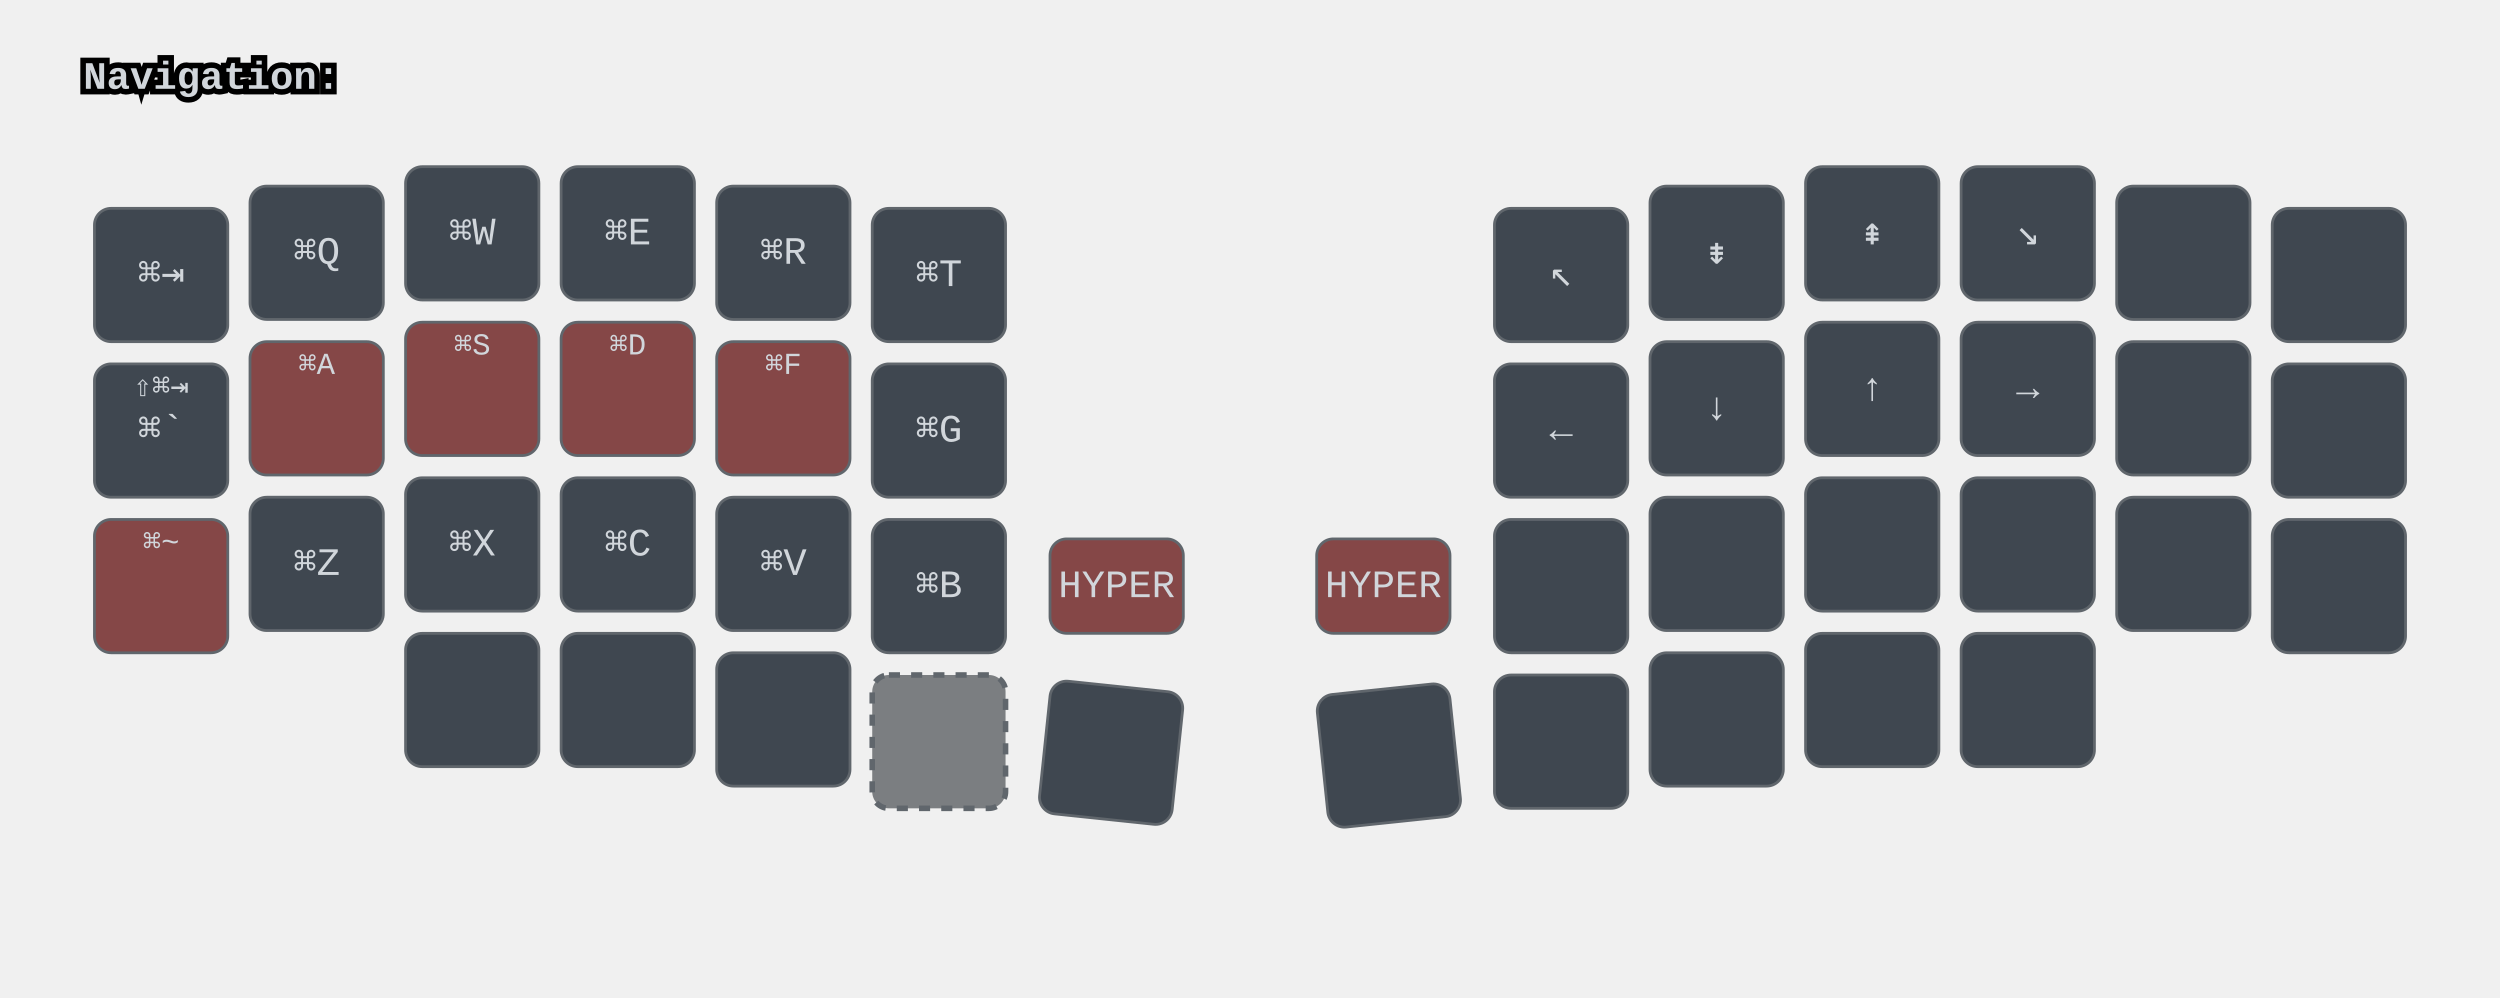
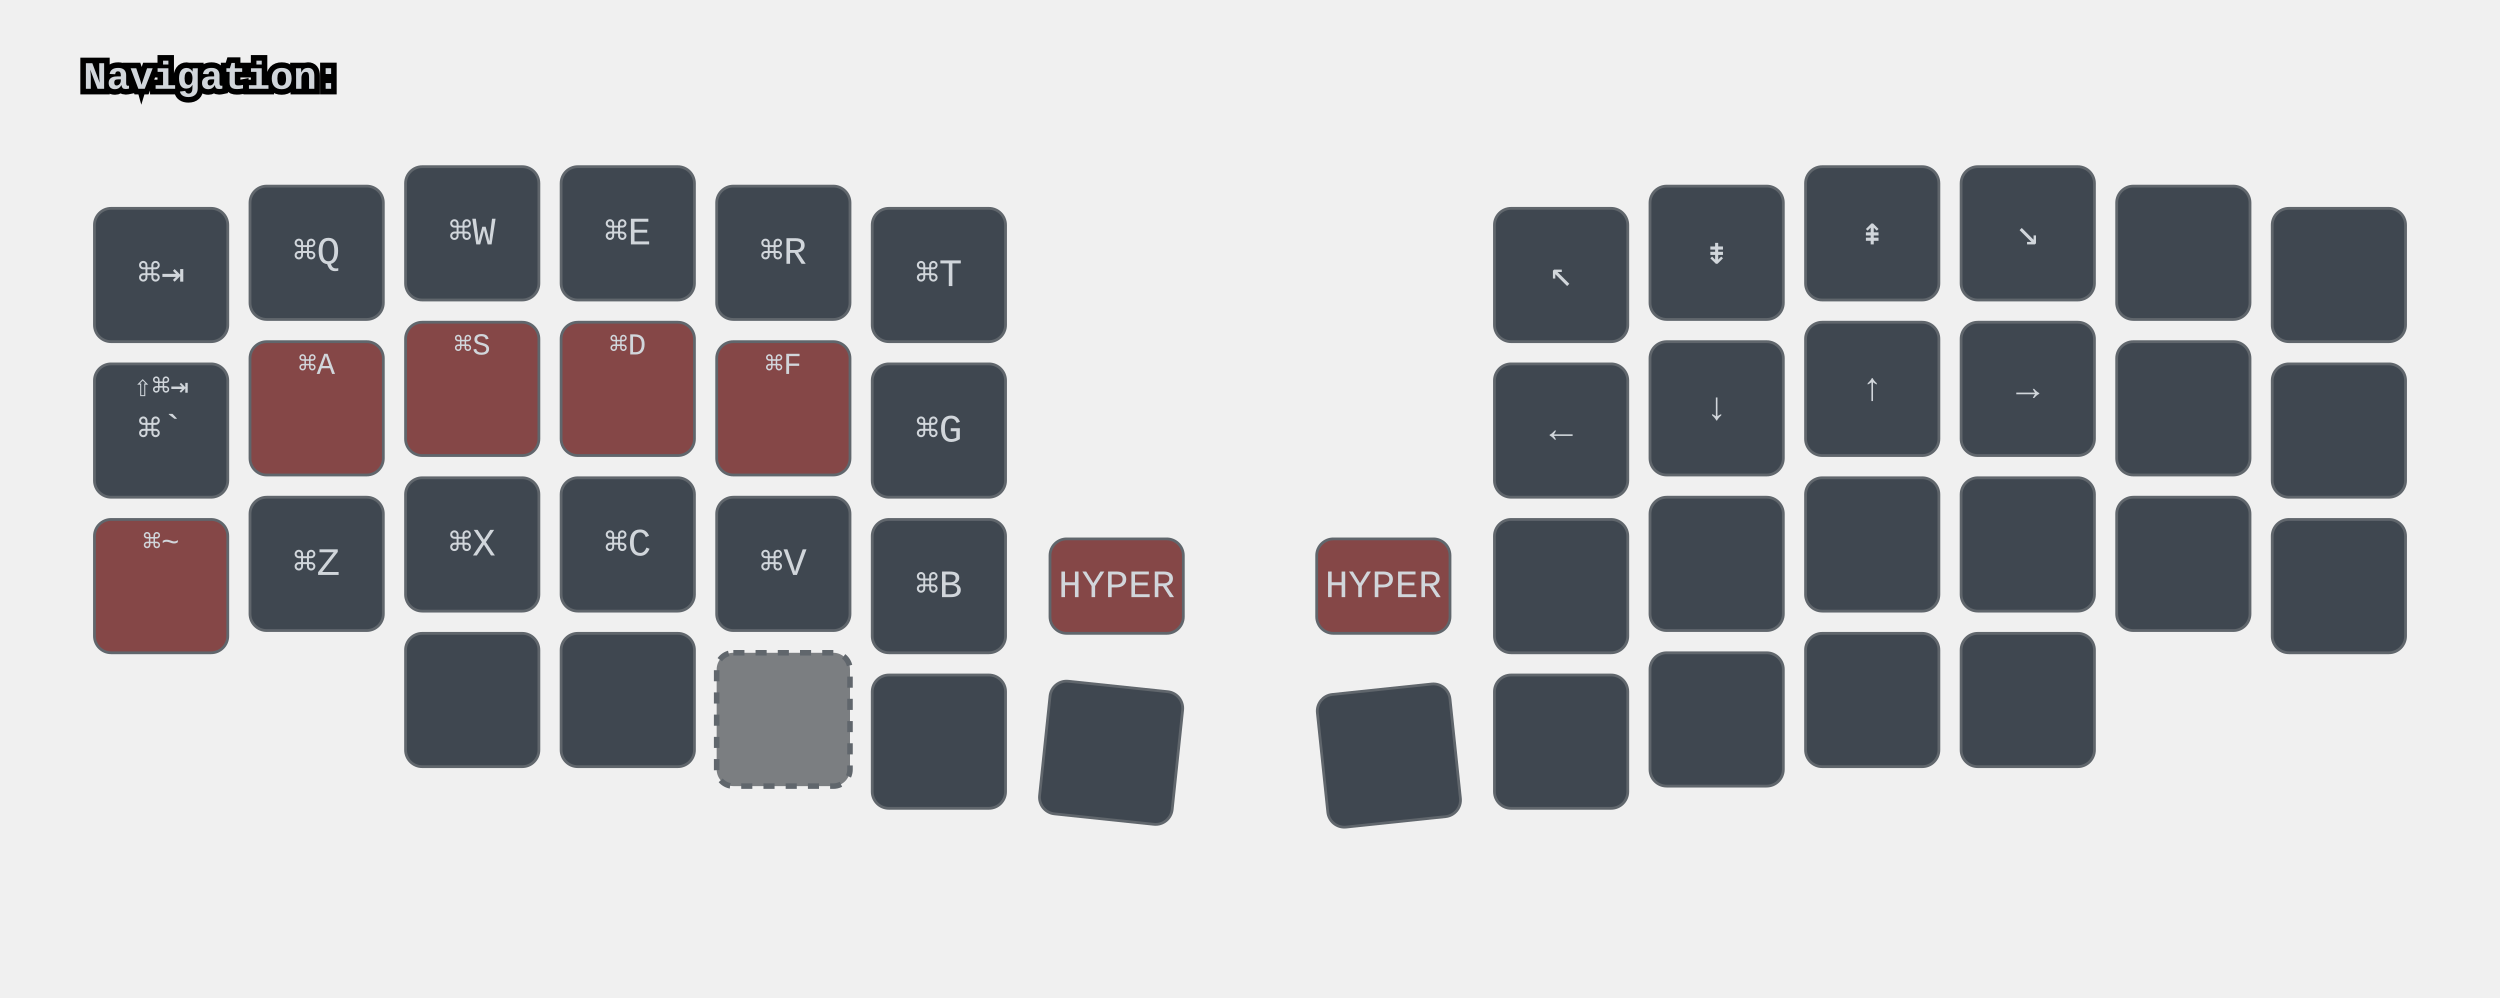
<svg xmlns="http://www.w3.org/2000/svg" xmlns:xlink="http://www.w3.org/1999/xlink" width="900" height="359" viewBox="0 0 900 359" class="keymap">
  <defs>/* start glyphs */
<svg id="mdi:apple-keyboard-caps">
      <svg id="mdi-apple-keyboard-caps" viewBox="0 0 24 24">
        <path d="M15,14V8H17.17L12,2.83L6.83,8H9V14H15M12,0L22,10H17V16H7V10H2L12,0M7,18H17V24H7V18M15,20H9V22H15V20Z" />
      </svg>
    </svg>
    <svg id="mdi:apple-keyboard-command">
      <svg id="mdi-apple-keyboard-command" viewBox="0 0 24 24">
        <path d="M6,2A4,4 0 0,1 10,6V8H14V6A4,4 0 0,1 18,2A4,4 0 0,1 22,6A4,4 0 0,1 18,10H16V14H18A4,4 0 0,1 22,18A4,4 0 0,1 18,22A4,4 0 0,1 14,18V16H10V18A4,4 0 0,1 6,22A4,4 0 0,1 2,18A4,4 0 0,1 6,14H8V10H6A4,4 0 0,1 2,6A4,4 0 0,1 6,2M16,18A2,2 0 0,0 18,20A2,2 0 0,0 20,18A2,2 0 0,0 18,16H16V18M14,10H10V14H14V10M6,16A2,2 0 0,0 4,18A2,2 0 0,0 6,20A2,2 0 0,0 8,18V16H6M8,6A2,2 0 0,0 6,4A2,2 0 0,0 4,6A2,2 0 0,0 6,8H8V6M18,8A2,2 0 0,0 20,6A2,2 0 0,0 18,4A2,2 0 0,0 16,6V8H18Z" />
      </svg>
    </svg>
    <svg id="mdi:apple-keyboard-control">
      <svg id="mdi-apple-keyboard-control" viewBox="0 0 24 24">
        <path d="M19.78,11.78L18.36,13.19L12,6.83L5.64,13.19L4.22,11.78L12,4L19.78,11.78Z" />
      </svg>
    </svg>
    <svg id="mdi:apple-keyboard-option">
      <svg id="mdi-apple-keyboard-option" viewBox="0 0 24 24">
        <path d="M3,4H9.11L16.15,18H21V20H14.88L7.84,6H3V4M14,4H21V6H14V4Z" />
      </svg>
    </svg>
    <svg id="mdi:apple-keyboard-shift">
      <svg id="mdi-apple-keyboard-shift" viewBox="0 0 24 24">
        <path d="M15,18V12H17.17L12,6.83L6.83,12H9V18H15M12,4L22,14H17V20H7V14H2L12,4Z" />
      </svg>
    </svg>
    <svg id="mdi:backspace">
      <svg id="mdi-backspace" viewBox="0 0 24 24">
        <path d="M22,3H7C6.31,3 5.77,3.35 5.41,3.88L0,12L5.41,20.11C5.77,20.64 6.31,21 7,21H22A2,2 0 0,0 24,19V5A2,2 0 0,0 22,3M19,15.59L17.59,17L14,13.41L10.41,17L9,15.59L12.59,12L9,8.41L10.41,7L14,10.59L17.59,7L19,8.41L15.41,12" />
      </svg>
    </svg>
    <svg id="mdi:backspace-reverse">
      <svg id="mdi-backspace-reverse" viewBox="0 0 24 24">
        <path d="M2,21H17C17.7,21 18.2,20.6 18.6,20.1L24,12L18.6,3.9C18.2,3.4 17.7,3 17,3H2A2,2 0 0,0 0,5V19A2,2 0 0,0 2,21M5,8.4L6.4,7L10,10.6L13.6,7L15,8.4L11.4,12L15,15.6L13.6,17L10,13.4L6.4,17L5,15.6L8.6,12" />
      </svg>
    </svg>
    <svg id="mdi:bluetooth-connect">
      <svg id="mdi-bluetooth-connect" viewBox="0 0 24 24">
        <path d="M19,10L17,12L19,14L21,12M14.88,16.29L13,18.17V14.41M13,5.83L14.88,7.71L13,9.58M17.71,7.71L12,2H11V9.58L6.41,5L5,6.41L10.59,12L5,17.58L6.41,19L11,14.41V22H12L17.71,16.29L13.41,12M7,12L5,10L3,12L5,14L7,12Z" />
      </svg>
    </svg>
    <svg id="mdi:bluetooth-off">
      <svg id="mdi-bluetooth-off" viewBox="0 0 24 24">
        <path d="M13,5.83L14.88,7.71L13.28,9.31L14.69,10.72L17.71,7.7L12,2H11V7.03L13,9.03M5.41,4L4,5.41L10.59,12L5,17.59L6.41,19L11,14.41V22H12L16.29,17.71L18.59,20L20,18.59M13,18.17V14.41L14.88,16.29" />
      </svg>
    </svg>
    <svg id="mdi:brightness-5">
      <svg id="mdi-brightness-5" viewBox="0 0 24 24">
        <path d="M12,18A6,6 0 0,1 6,12A6,6 0 0,1 12,6A6,6 0 0,1 18,12A6,6 0 0,1 12,18M20,15.31L23.31,12L20,8.69V4H15.31L12,0.69L8.69,4H4V8.69L0.69,12L4,15.31V20H8.69L12,23.31L15.31,20H20V15.31Z" />
      </svg>
    </svg>
    <svg id="mdi:brightness-7">
      <svg id="mdi-brightness-7" viewBox="0 0 24 24">
        <path d="M12,8A4,4 0 0,0 8,12A4,4 0 0,0 12,16A4,4 0 0,0 16,12A4,4 0 0,0 12,8M12,18A6,6 0 0,1 6,12A6,6 0 0,1 12,6A6,6 0 0,1 18,12A6,6 0 0,1 12,18M20,8.69V4H15.31L12,0.69L8.69,4H4V8.69L0.69,12L4,15.31V20H8.69L12,23.31L15.31,20H20V15.31L23.31,12L20,8.69Z" />
      </svg>
    </svg>
    <svg id="mdi:code-block-tags">
      <svg id="mdi-code-block-tags" viewBox="0 0 24 24">
        <path d="M5.59 3.41L7 4.82L3.82 8L7 11.18L5.59 12.6L1 8L5.59 3.41M11.41 3.41L16 8L11.41 12.6L10 11.18L13.18 8L10 4.82L11.41 3.41M22 6V18C22 19.11 21.11 20 20 20H4C2.9 20 2 19.11 2 18V14H4V18H20V6H17.03V4H20C21.11 4 22 4.89 22 6Z" />
      </svg>
    </svg>
    <svg id="mdi:content-copy">
      <svg id="mdi-content-copy" viewBox="0 0 24 24">
        <path d="M19,21H8V7H19M19,5H8A2,2 0 0,0 6,7V21A2,2 0 0,0 8,23H19A2,2 0 0,0 21,21V7A2,2 0 0,0 19,5M16,1H4A2,2 0 0,0 2,3V17H4V3H16V1Z" />
      </svg>
    </svg>
    <svg id="mdi:content-cut">
      <svg id="mdi-content-cut" viewBox="0 0 24 24">
        <path d="M19,3L13,9L15,11L22,4V3M12,12.5A0.5,0.5 0 0,1 11.5,12A0.5,0.5 0 0,1 12,11.5A0.5,0.5 0 0,1 12.5,12A0.5,0.5 0 0,1 12,12.5M6,20A2,2 0 0,1 4,18C4,16.89 4.9,16 6,16A2,2 0 0,1 8,18C8,19.11 7.1,20 6,20M6,8A2,2 0 0,1 4,6C4,4.89 4.9,4 6,4A2,2 0 0,1 8,6C8,7.11 7.1,8 6,8M9.64,7.64C9.87,7.14 10,6.59 10,6A4,4 0 0,0 6,2A4,4 0 0,0 2,6A4,4 0 0,0 6,10C6.59,10 7.14,9.87 7.64,9.64L10,12L7.64,14.36C7.14,14.13 6.59,14 6,14A4,4 0 0,0 2,18A4,4 0 0,0 6,22A4,4 0 0,0 10,18C10,17.41 9.87,16.86 9.64,16.36L12,14L19,21H22V20L9.64,7.64Z" />
      </svg>
    </svg>
    <svg id="mdi:content-paste">
      <svg id="mdi-content-paste" viewBox="0 0 24 24">
        <path d="M19,20H5V4H7V7H17V4H19M12,2A1,1 0 0,1 13,3A1,1 0 0,1 12,4A1,1 0 0,1 11,3A1,1 0 0,1 12,2M19,2H14.82C14.4,0.84 13.3,0 12,0C10.7,0 9.6,0.84 9.18,2H5A2,2 0 0,0 3,4V20A2,2 0 0,0 5,22H19A2,2 0 0,0 21,20V4A2,2 0 0,0 19,2Z" />
      </svg>
    </svg>
    <svg id="mdi:dock-window">
      <svg id="mdi-dock-window" viewBox="0 0 24 24">
        <path d="M18 18V20H4A2 2 0 0 1 2 18V8H4V18M22 6V14A2 2 0 0 1 20 16H8A2 2 0 0 1 6 14V6A2 2 0 0 1 8 4H20A2 2 0 0 1 22 6M20 6H8V14H20Z" />
      </svg>
    </svg>
    <svg id="mdi:folder-search-outline">
      <svg id="mdi-folder-search-outline" viewBox="0 0 24 24">
        <path d="M16.5,12C19,12 21,14 21,16.5C21,17.38 20.75,18.21 20.31,18.9L23.39,22L22,23.39L18.88,20.32C18.19,20.75 17.37,21 16.5,21C14,21 12,19 12,16.5C12,14 14,12 16.5,12M16.5,14A2.5,2.5 0 0,0 14,16.5A2.5,2.5 0 0,0 16.5,19A2.5,2.5 0 0,0 19,16.5A2.5,2.5 0 0,0 16.5,14M19,8H3V18H10.17C10.34,18.72 10.63,19.39 11,20H3C1.89,20 1,19.1 1,18V6C1,4.89 1.89,4 3,4H9L11,6H19A2,2 0 0,1 21,8V11.81C20.42,11.26 19.75,10.81 19,10.5V8Z" />
      </svg>
    </svg>
    <svg id="mdi:format-letter-ends-with">
      <svg id="mdi-format-letter-ends-with" viewBox="0 0 24 24">
        <path d="M11.14 4L6.43 16H8.36L9.32 13.43H14.67L15.64 16H17.57L12.86 4M12 6.29L14.03 11.71H9.96M20 14V18H2V20H22V14Z" />
      </svg>
    </svg>
    <svg id="mdi:format-letter-starts-with">
      <svg id="mdi-format-letter-starts-with" viewBox="0 0 24 24">
        <path d="M11.14 4L6.43 16H8.36L9.32 13.43H14.67L15.64 16H17.57L12.86 4M12 6.29L14.03 11.71H9.96M4 18V15H2V20H22V18Z" />
      </svg>
    </svg>
    <svg id="mdi:format-pilcrow-arrow-left">
      <svg id="mdi-format-pilcrow-arrow-left" viewBox="0 0 24 24">
        <path d="M8,17V14L4,18L8,22V19H20V17M10,10V15H12V4H14V15H16V4H18V2H10A4,4 0 0,0 6,6A4,4 0 0,0 10,10Z" />
      </svg>
    </svg>
    <svg id="mdi:format-pilcrow-arrow-right">
      <svg id="mdi-format-pilcrow-arrow-right" viewBox="0 0 24 24">
        <path d="M21,18L17,14V17H5V19H17V22M9,10V15H11V4H13V15H15V4H17V2H9A4,4 0 0,0 5,6A4,4 0 0,0 9,10Z" />
      </svg>
    </svg>
    <svg id="mdi:keyboard-return">
      <svg id="mdi-keyboard-return" viewBox="0 0 24 24">
        <path d="M19,7V11H5.83L9.41,7.41L8,6L2,12L8,18L9.41,16.58L5.83,13H21V7H19Z" />
      </svg>
    </svg>
    <svg id="mdi:keyboard-space">
      <svg id="mdi-keyboard-space" viewBox="0 0 24 24">
        <path d="M3 15H5V19H19V15H21V19C21 20.1 20.1 21 19 21H5C3.9 21 3 20.1 3 19V15Z" />
      </svg>
    </svg>
    <svg id="mdi:keyboard-tab">
      <svg id="mdi-keyboard-tab" viewBox="0 0 24 24">
        <path d="M20,18H22V6H20M11.59,7.41L15.17,11H1V13H15.17L11.59,16.58L13,18L19,12L13,6L11.59,7.41Z" />
      </svg>
    </svg>
    <svg id="mdi:keyboard-variant">
      <svg id="mdi-keyboard-variant" viewBox="0 0 24 24">
        <path d="M6,16H18V18H6V16M6,13V15H2V13H6M7,15V13H10V15H7M11,15V13H13V15H11M14,15V13H17V15H14M18,15V13H22V15H18M2,10H5V12H2V10M19,12V10H22V12H19M18,12H16V10H18V12M8,12H6V10H8V12M12,12H9V10H12V12M15,12H13V10H15V12M2,9V7H4V9H2M5,9V7H7V9H5M8,9V7H10V9H8M11,9V7H13V9H11M14,9V7H16V9H14M17,9V7H22V9H17Z" />
      </svg>
    </svg>
    <svg id="mdi:lightbulb-off-outline">
      <svg id="mdi-lightbulb-off-outline" viewBox="0 0 24 24">
        <path d="M12,2C9.76,2 7.78,3.05 6.5,4.68L7.93,6.11C8.84,4.84 10.32,4 12,4A5,5 0 0,1 17,9C17,10.68 16.16,12.16 14.89,13.06L16.31,14.5C17.94,13.21 19,11.24 19,9A7,7 0 0,0 12,2M3.28,4L2,5.27L5.04,8.3C5,8.53 5,8.76 5,9C5,11.38 6.19,13.47 8,14.74V17A1,1 0 0,0 9,18H14.73L18.73,22L20,20.72L3.28,4M7.23,10.5L12.73,16H10V13.58C8.68,13 7.66,11.88 7.23,10.5M9,20V21A1,1 0 0,0 10,22H14A1,1 0 0,0 15,21V20H9Z" />
      </svg>
    </svg>
    <svg id="mdi:lightbulb-on-20">
      <svg id="mdi-lightbulb-on-20" viewBox="0 0 24 24">
        <path d="M1 11H4V13H1V11M4.9 3.5L3.5 4.9L5.6 7L7 5.6L4.9 3.5M13 1H11V4H13V1M20 11V13H23V11H20M10 22C10 22.6 10.4 23 11 23H13C13.6 23 14 22.6 14 22V21H10V22M19.1 3.5L17 5.6L18.4 7L20.5 4.9L19.1 3.5M18 12C18 14.2 16.8 16.2 15 17.2V19C15 19.6 14.6 20 14 20H10C9.4 20 9 19.6 9 19V17.2C7.2 16.2 6 14.2 6 12C6 8.7 8.7 6 12 6S18 8.7 18 12M16 12C16 9.79 14.21 8 12 8S8 9.79 8 12 9.79 16 12 16 16 14.21 16 12Z" />
      </svg>
    </svg>
    <svg id="mdi:lightbulb-on-90">
      <svg id="mdi-lightbulb-on-90" viewBox="0 0 24 24">
        <path d="M7 5.6L5.6 7L3.5 4.9L4.9 3.5L7 5.6M10 22C10 22.6 10.4 23 11 23H13C13.6 23 14 22.6 14 22V21H10V22M1 13H4V11H1V13M13 1H11V4H13V1M20 11V13H23V11H20M19.1 3.5L17 5.6L18.4 7L20.5 4.9L19.1 3.5M18 12C18 14.2 16.8 16.2 15 17.2V19C15 19.6 14.6 20 14 20H10C9.4 20 9 19.6 9 19V17.2C7.2 16.2 6 14.2 6 12C6 8.7 8.7 6 12 6S18 8.7 18 12M12 8C11 8 10.09 8.38 9.39 9H14.61C13.91 8.38 13 8 12 8Z" />
      </svg>
    </svg>
    <svg id="mdi:lock-outline">
      <svg id="mdi-lock-outline" viewBox="0 0 24 24">
        <path d="M12,17C10.89,17 10,16.1 10,15C10,13.89 10.89,13 12,13A2,2 0 0,1 14,15A2,2 0 0,1 12,17M18,20V10H6V20H18M18,8A2,2 0 0,1 20,10V20A2,2 0 0,1 18,22H6C4.89,22 4,21.1 4,20V10C4,8.89 4.89,8 6,8H7V6A5,5 0 0,1 12,1A5,5 0 0,1 17,6V8H18M12,3A3,3 0 0,0 9,6V8H15V6A3,3 0 0,0 12,3Z" />
      </svg>
    </svg>
    <svg id="mdi:mouse">
      <svg id="mdi-mouse" viewBox="0 0 24 24">
        <path d="M11,1.07C7.05,1.56 4,4.92 4,9H11M4,15A8,8 0 0,0 12,23A8,8 0 0,0 20,15V11H4M13,1.07V9H20C20,4.92 16.94,1.56 13,1.07Z" />
      </svg>
    </svg>
    <svg id="mdi:mouse-left-click-outline">
      <svg id="mdi-mouse-left-click-outline" viewBox="0 0 24 24">
        <path d="M13 9V1.07C13.7 1.16 14.37 1.33 15 1.59C17.33 2.53 19.11 4.53 19.75 7C19.91 7.64 20 8.31 20 9H13M17.66 7C17.18 5.65 16.23 4.5 15 3.81V7H17.66M6 15V13H18V15C18 16.59 17.37 18.12 16.24 19.24C15.12 20.37 13.59 21 12 21C10.41 21 8.88 20.37 7.76 19.24C6.63 18.12 6 16.59 6 15M4 15C4 17.12 4.84 19.16 6.34 20.66C7.84 22.16 9.88 23 12 23C14.12 23 16.16 22.16 17.66 20.66C19.16 19.16 20 17.12 20 15V11H4V15M11 9V1.07C7.06 1.56 4 4.92 4 9H11Z" />
      </svg>
    </svg>
    <svg id="mdi:mouse-right-click-outline">
      <svg id="mdi-mouse-right-click-outline" viewBox="0 0 24 24">
        <path d="M13 9V1.07C16.94 1.56 20 4.92 20 9H13M11 9V1.07C10.3 1.16 9.63 1.33 9 1.59C6.67 2.53 4.89 4.53 4.25 7C4.09 7.64 4 8.31 4 9H11M6.34 7C6.82 5.65 7.78 4.5 9 3.81V7H6.34M6 15V13H18V15C18 16.59 17.37 18.12 16.24 19.24C15.12 20.37 13.59 21 12 21C10.41 21 8.88 20.37 7.76 19.24C6.63 18.12 6 16.59 6 15M4 15C4 17.12 4.84 19.16 6.34 20.66C7.84 22.16 9.88 23 12 23C14.12 23 16.16 22.16 17.66 20.66C19.16 19.16 20 17.12 20 15V11H4V15Z" />
      </svg>
    </svg>
    <svg id="mdi:numeric-1-box-multiple-outline">
      <svg id="mdi-numeric-1-box-multiple-outline" viewBox="0 0 24 24">
        <path d="M21,17H7V3H21M21,1H7A2,2 0 0,0 5,3V17A2,2 0 0,0 7,19H21A2,2 0 0,0 23,17V3A2,2 0 0,0 21,1M14,15H16V5H12V7H14M3,5H1V21A2,2 0 0,0 3,23H19V21H3V5Z" />
      </svg>
    </svg>
    <svg id="mdi:numeric-2-box-multiple-outline">
      <svg id="mdi-numeric-2-box-multiple-outline" viewBox="0 0 24 24">
        <path d="M17,13H13V11H15A2,2 0 0,0 17,9V7C17,5.89 16.1,5 15,5H11V7H15V9H13A2,2 0 0,0 11,11V15H17M21,17H7V3H21M21,1H7A2,2 0 0,0 5,3V17A2,2 0 0,0 7,19H21A2,2 0 0,0 23,17V3A2,2 0 0,0 21,1M3,5H1V21A2,2 0 0,0 3,23H19V21H3V5Z" />
      </svg>
    </svg>
    <svg id="mdi:numeric-3-box-multiple-outline">
      <svg id="mdi-numeric-3-box-multiple-outline" viewBox="0 0 24 24">
        <path d="M17,13V11.5A1.5,1.5 0 0,0 15.5,10A1.5,1.5 0 0,0 17,8.5V7C17,5.89 16.1,5 15,5H11V7H15V9H13V11H15V13H11V15H15A2,2 0 0,0 17,13M3,5H1V21A2,2 0 0,0 3,23H19V21H3M21,17H7V3H21M21,1H7A2,2 0 0,0 5,3V17A2,2 0 0,0 7,19H21A2,2 0 0,0 23,17V3A2,2 0 0,0 21,1Z" />
      </svg>
    </svg>
    <svg id="mdi:numeric-4-box-multiple-outline">
      <svg id="mdi-numeric-4-box-multiple-outline" viewBox="0 0 24 24">
        <path d="M21,17H7V3H21M21,1H7A2,2 0 0,0 5,3V17A2,2 0 0,0 7,19H21A2,2 0 0,0 23,17V3A2,2 0 0,0 21,1M15,15H17V5H15V9H13V5H11V11H15M3,5H1V21A2,2 0 0,0 3,23H19V21H3V5Z" />
      </svg>
    </svg>
    <svg id="mdi:numeric-5-box-multiple-outline">
      <svg id="mdi-numeric-5-box-multiple-outline" viewBox="0 0 24 24">
        <path d="M17,13V11C17,9.89 16.1,9 15,9H13V7H17V5H11V11H15V13H11V15H15A2,2 0 0,0 17,13M3,5H1V21A2,2 0 0,0 3,23H19V21H3M21,17H7V3H21M21,1H7A2,2 0 0,0 5,3V17A2,2 0 0,0 7,19H21A2,2 0 0,0 23,17V3A2,2 0 0,0 21,1Z" />
      </svg>
    </svg>
    <svg id="mdi:numeric-6-box-multiple-outline">
      <svg id="mdi-numeric-6-box-multiple-outline" viewBox="0 0 24 24">
        <path d="M13,11H15V13H13M13,15H15A2,2 0 0,0 17,13V11C17,9.89 16.1,9 15,9H13V7H17V5H13A2,2 0 0,0 11,7V13C11,14.11 11.9,15 13,15M21,17H7V3H21M21,1H7A2,2 0 0,0 5,3V17A2,2 0 0,0 7,19H21A2,2 0 0,0 23,17V3A2,2 0 0,0 21,1M3,5H1V21A2,2 0 0,0 3,23H19V21H3V5Z" />
      </svg>
    </svg>
    <svg id="mdi:numeric-7-box-multiple-outline">
      <svg id="mdi-numeric-7-box-multiple-outline" viewBox="0 0 24 24">
        <path d="M13,15L17,7V5H11V7H15L11,15M21,17H7V3H21M21,1H7A2,2 0 0,0 5,3V17A2,2 0 0,0 7,19H21A2,2 0 0,0 23,17V3A2,2 0 0,0 21,1M3,5H1V21A2,2 0 0,0 3,23H19V21H3V5Z" />
      </svg>
    </svg>
    <svg id="mdi:numeric-8-box-multiple-outline">
      <svg id="mdi-numeric-8-box-multiple-outline" viewBox="0 0 24 24">
        <path d="M13,11H15V13H13M13,7H15V9H13M13,15H15A2,2 0 0,0 17,13V11.5A1.5,1.5 0 0,0 15.5,10A1.5,1.5 0 0,0 17,8.5V7C17,5.89 16.1,5 15,5H13A2,2 0 0,0 11,7V8.5A1.5,1.5 0 0,0 12.5,10A1.5,1.5 0 0,0 11,11.5V13C11,14.11 11.9,15 13,15M21,17H7V3H21M21,1H7A2,2 0 0,0 5,3V17A2,2 0 0,0 7,19H21A2,2 0 0,0 23,17V3A2,2 0 0,0 21,1M3,5H1V21A2,2 0 0,0 3,23H19V21H3V5Z" />
      </svg>
    </svg>
    <svg id="mdi:play-pause">
      <svg id="mdi-play-pause" viewBox="0 0 24 24">
        <path d="M3,5V19L11,12M13,19H16V5H13M18,5V19H21V5" />
      </svg>
    </svg>
    <svg id="mdi:power">
      <svg id="mdi-power" viewBox="0 0 24 24">
        <path d="M16.56,5.44L15.11,6.89C16.84,7.94 18,9.83 18,12A6,6 0 0,1 12,18A6,6 0 0,1 6,12C6,9.83 7.16,7.94 8.88,6.88L7.44,5.44C5.36,6.88 4,9.28 4,12A8,8 0 0,0 12,20A8,8 0 0,0 20,12C20,9.28 18.64,6.88 16.56,5.44M13,3H11V13H13" />
      </svg>
    </svg>
    <svg id="mdi:power-plug-outline">
      <svg id="mdi-power-plug-outline" viewBox="0 0 24 24">
        <path d="M16 7V3H14V7H10V3H8V7C7 7 6 8 6 9V14.5L9.5 18V21H14.5V18L18 14.5V9C18 8 17 7 16 7M16 13.67L13.09 16.59L12.67 17H11.33L10.92 16.59L8 13.67V9.09C8 9.06 8.06 9 8.09 9H15.92C15.95 9 16 9.06 16 9.09V13.67Z" />
      </svg>
    </svg>
    <svg id="mdi:redo">
      <svg id="mdi-redo" viewBox="0 0 24 24">
        <path d="M18.4,10.6C16.55,9 14.15,8 11.5,8C6.85,8 2.92,11.03 1.54,15.22L3.9,16C4.95,12.81 7.95,10.5 11.5,10.5C13.45,10.5 15.23,11.22 16.62,12.38L13,16H22V7L18.4,10.6Z" />
      </svg>
    </svg>
    <svg id="mdi:restart">
      <svg id="mdi-restart" viewBox="0 0 24 24">
        <path d="M12,4C14.1,4 16.1,4.8 17.6,6.3C20.7,9.4 20.7,14.5 17.6,17.6C15.8,19.5 13.3,20.2 10.9,19.9L11.4,17.9C13.1,18.1 14.9,17.5 16.2,16.2C18.5,13.9 18.5,10.1 16.2,7.7C15.1,6.6 13.5,6 12,6V10.6L7,5.6L12,0.6V4M6.3,17.6C3.7,15 3.3,11 5.1,7.9L6.6,9.4C5.5,11.6 5.9,14.4 7.8,16.2C8.3,16.7 8.9,17.1 9.6,17.4L9,19.4C8,19 7.1,18.4 6.3,17.6Z" />
      </svg>
    </svg>
    <svg id="mdi:skip-backward">
      <svg id="mdi-skip-backward" viewBox="0 0 24 24">
        <path d="M20,5V19L13,12M6,5V19H4V5M13,5V19L6,12" />
      </svg>
    </svg>
    <svg id="mdi:skip-forward">
      <svg id="mdi-skip-forward" viewBox="0 0 24 24">
        <path d="M4,5V19L11,12M18,5V19H20V5M11,5V19L18,12" />
      </svg>
    </svg>
    <svg id="mdi:stop">
      <svg id="mdi-stop" viewBox="0 0 24 24">
        <path d="M18,18H6V6H18V18Z" />
      </svg>
    </svg>
    <svg id="mdi:undo">
      <svg id="mdi-undo" viewBox="0 0 24 24">
        <path d="M12.5,8C9.85,8 7.45,9 5.6,10.6L2,7V16H11L7.38,12.38C8.77,11.22 10.54,10.5 12.5,10.5C16.04,10.5 19.05,12.81 20.1,16L22.47,15.22C21.08,11.03 17.15,8 12.5,8Z" />
      </svg>
    </svg>
    <svg id="mdi:unfold-more-horizontal">
      <svg id="mdi-unfold-more-horizontal" viewBox="0 0 24 24">
        <path d="M12,18.17L8.83,15L7.42,16.41L12,21L16.59,16.41L15.17,15M12,5.83L15.17,9L16.58,7.59L12,3L7.41,7.59L8.83,9L12,5.83Z" />
      </svg>
    </svg>
    <svg id="mdi:unfold-more-vertical">
      <svg id="mdi-unfold-more-vertical" viewBox="0 0 24 24">
        <path d="M18.17,12L15,8.83L16.41,7.41L21,12L16.41,16.58L15,15.17L18.17,12M5.83,12L9,15.17L7.59,16.59L3,12L7.59,7.42L9,8.83L5.83,12Z" />
      </svg>
    </svg>
    <svg id="mdi:usb">
      <svg id="mdi-usb" viewBox="0 0 24 24">
        <path d="M15,7V11H16V13H13V5H15L12,1L9,5H11V13H8V10.93C8.7,10.56 9.2,9.85 9.2,9C9.2,7.78 8.21,6.8 7,6.8C5.78,6.8 4.8,7.78 4.8,9C4.8,9.85 5.3,10.56 6,10.93V13A2,2 0 0,0 8,15H11V18.05C10.29,18.41 9.8,19.15 9.8,20A2.2,2.2 0 0,0 12,22.2A2.2,2.2 0 0,0 14.2,20C14.2,19.15 13.71,18.41 13,18.05V15H16A2,2 0 0,0 18,13V11H19V7H15Z" />
      </svg>
    </svg>
    <svg id="mdi:view-dashboard-outline">
      <svg id="mdi-view-dashboard-outline" viewBox="0 0 24 24">
        <path d="M19,5V7H15V5H19M9,5V11H5V5H9M19,13V19H15V13H19M9,17V19H5V17H9M21,3H13V9H21V3M11,3H3V13H11V3M21,11H13V21H21V11M11,15H3V21H11V15Z" />
      </svg>
    </svg>
    <svg id="mdi:volume-minus">
      <svg id="mdi-volume-minus" viewBox="0 0 24 24">
        <path d="M3,9H7L12,4V20L7,15H3V9M14,11H22V13H14V11Z" />
      </svg>
    </svg>
    <svg id="mdi:volume-off">
      <svg id="mdi-volume-off" viewBox="0 0 24 24">
        <path d="M12,4L9.91,6.09L12,8.18M4.27,3L3,4.27L7.73,9H3V15H7L12,20V13.27L16.25,17.53C15.58,18.04 14.83,18.46 14,18.7V20.77C15.38,20.45 16.63,19.82 17.68,18.96L19.73,21L21,19.73L12,10.73M19,12C19,12.94 18.8,13.82 18.46,14.64L19.97,16.15C20.62,14.91 21,13.5 21,12C21,7.72 18,4.14 14,3.23V5.29C16.89,6.15 19,8.83 19,12M16.5,12C16.5,10.23 15.5,8.71 14,7.97V10.18L16.45,12.63C16.5,12.43 16.5,12.21 16.5,12Z" />
      </svg>
    </svg>
    <svg id="mdi:volume-plus">
      <svg id="mdi-volume-plus" viewBox="0 0 24 24">
        <path d="M3,9H7L12,4V20L7,15H3V9M14,11H17V8H19V11H22V13H19V16H17V13H14V11Z" />
      </svg>
    </svg>
    <svg id="mdi:web">
      <svg id="mdi-web" viewBox="0 0 24 24">
        <path d="M16.36,14C16.44,13.34 16.5,12.68 16.5,12C16.5,11.32 16.44,10.66 16.36,10H19.74C19.9,10.64 20,11.31 20,12C20,12.69 19.9,13.36 19.74,14M14.59,19.56C15.19,18.45 15.65,17.25 15.97,16H18.92C17.96,17.65 16.43,18.93 14.59,19.56M14.34,14H9.66C9.56,13.34 9.5,12.68 9.5,12C9.5,11.32 9.56,10.65 9.66,10H14.34C14.43,10.65 14.5,11.32 14.5,12C14.5,12.68 14.43,13.34 14.34,14M12,19.96C11.17,18.76 10.5,17.43 10.09,16H13.91C13.5,17.43 12.83,18.76 12,19.96M8,8H5.08C6.03,6.34 7.57,5.06 9.4,4.44C8.8,5.55 8.35,6.75 8,8M5.08,16H8C8.35,17.25 8.8,18.45 9.4,19.56C7.57,18.93 6.03,17.65 5.08,16M4.26,14C4.1,13.36 4,12.69 4,12C4,11.31 4.1,10.64 4.26,10H7.64C7.56,10.66 7.5,11.32 7.5,12C7.5,12.68 7.56,13.34 7.64,14M12,4.03C12.83,5.23 13.5,6.57 13.91,8H10.09C10.5,6.57 11.17,5.23 12,4.03M18.92,8H15.97C15.65,6.75 15.19,5.55 14.59,4.44C16.43,5.07 17.96,6.34 18.92,8M12,2C6.47,2 2,6.5 2,12A10,10 0 0,0 12,22A10,10 0 0,0 22,12A10,10 0 0,0 12,2Z" />
      </svg>
    </svg>
    <svg id="mdi:window-maximize">
      <svg id="mdi-window-maximize" viewBox="0 0 24 24">
        <path d="M4,4H20V20H4V4M6,8V18H18V8H6Z" />
      </svg>
    </svg>
    <svg id="mdi:window-restore">
      <svg id="mdi-window-restore" viewBox="0 0 24 24">
        <path d="M4,8H8V4H20V16H16V20H4V8M16,8V14H18V6H10V8H16M6,12V18H14V12H6Z" />
      </svg>
    </svg>
  </defs>/* end glyphs */
<style>/* inherit to force styles through use tags */
svg path {
    fill: inherit;
}

/* font and background color specifications */
svg.keymap {
    font-family: SFMono-Regular,Consolas,Liberation Mono,Menlo,monospace;
    font-size: 14px;
    font-kerning: normal;
    text-rendering: optimizeLegibility;
    fill: #24292e;
}

/* default key styling */
rect.key {
    fill: #f6f8fa;
}

rect.key, rect.combo {
    stroke: #c9cccf;
    stroke-width: 1;
}

/* default key side styling, only used is draw_key_sides is set */
rect.side {
    filter: brightness(90%);
}

/* color accent for combo boxes */
rect.combo, rect.combo-separate {
    fill: #cdf;
}

/* color accent for held keys */
rect.held, rect.combo.held {
    fill: #fdd;
}

/* color accent for ghost (optional) keys */
rect.ghost, rect.combo.ghost {
    stroke-dasharray: 4, 4;
    stroke-width: 2;
}

text {
    text-anchor: middle;
    dominant-baseline: middle;
}

/* styling for layer labels */
text.label {
    font-weight: bold;
    text-anchor: start;
    stroke: white;
    stroke-width: 4;
    paint-order: stroke;
}

/* styling for optional footer */
text.footer {
    text-anchor: end;
    dominant-baseline: auto;
    stroke: white;
    stroke-width: 4;
    paint-order: stroke;
}

/* styling for combo tap, and key non-tap label text */
text.combo, text.hold, text.shifted, text.left, text.right, text.tl, text.tr, text.bl, text.br {
    font-size: 11px;
}

text.hold, text.bl, text.br {
    text-anchor: middle;
    dominant-baseline: auto;
}

text.shifted, text.tl, text.tr {
    text-anchor: middle;
    dominant-baseline: hanging;
}

text.left, text.tl, text.bl {
    text-anchor: start;
}

text.right, text.tr, text.br {
    text-anchor: end;
}

text.layer-activator {
    text-decoration: underline;
}

/* styling for hold/shifted label text in combo box */
text.combo.hold, text.combo.shifted, text.combo.left, text.combo.right {
    font-size: 8px;
}

/* lighter symbol for transparent keys */
text.trans {
    fill: #7b7e81;
}

/* styling for combo dendrons */
path.combo {
    stroke-width: 1;
    stroke: gray;
    fill: none;
}

/* Start Tabler Icons Cleanup */
/* cannot use height/width with glyphs */
.icon-tabler &gt; path {
    fill: inherit;
    stroke: inherit;
    stroke-width: 2;
}
/* hide tabler's default box */
.icon-tabler &gt; path[stroke="none"][fill="none"] {
    visibility: hidden;
}
/* End Tabler Icons Cleanup */

svg.keymap { fill: #d1d6db; }
rect.key { fill: #3f4750; }
rect.key, rect.combo { stroke: #60666c; }
rect.combo, rect.combo-separate { fill: #1f3d7a; }
rect.held, rect.combo.held { fill: #854747; }
text.label, text.footer { stroke: black; }
text.trans { fill: #7e8184; }
path.combo { stroke: #7f7f7f; }

rect.ghost { fill: #7b7e81; }
</style>
  <g transform="translate(30, 0)" class="layer-Navigation">
    <text x="0" y="28" class="label" id="Navigation">Navigation:</text>
    <g transform="translate(0, 56)">
      <g transform="translate(28, 43)" class="key keypos-0">
        <rect rx="6" ry="6" x="-24" y="-24" width="48" height="48" class="key" />
        <text x="0" y="0" class="key tap">⌘⇥</text>
      </g>
      <g transform="translate(84, 35)" class="key keypos-1">
        <rect rx="6" ry="6" x="-24" y="-24" width="48" height="48" class="key" />
        <text x="0" y="0" class="key tap">⌘Q</text>
      </g>
      <g transform="translate(140, 28)" class="key keypos-2">
        <rect rx="6" ry="6" x="-24" y="-24" width="48" height="48" class="key" />
        <text x="0" y="0" class="key tap">⌘W</text>
      </g>
      <g transform="translate(196, 28)" class="key keypos-3">
        <rect rx="6" ry="6" x="-24" y="-24" width="48" height="48" class="key" />
        <text x="0" y="0" class="key tap">⌘E</text>
      </g>
      <g transform="translate(252, 35)" class="key keypos-4">
        <rect rx="6" ry="6" x="-24" y="-24" width="48" height="48" class="key" />
        <text x="0" y="0" class="key tap">⌘R</text>
      </g>
      <g transform="translate(308, 43)" class="key keypos-5">
        <rect rx="6" ry="6" x="-24" y="-24" width="48" height="48" class="key" />
        <text x="0" y="0" class="key tap">⌘T</text>
      </g>
      <g transform="translate(532, 43)" class="key keypos-6">
        <rect rx="6" ry="6" x="-24" y="-24" width="48" height="48" class="key" />
        <text x="0" y="0" class="key tap">↖</text>
      </g>
      <g transform="translate(588, 35)" class="key keypos-7">
        <rect rx="6" ry="6" x="-24" y="-24" width="48" height="48" class="key" />
        <text x="0" y="0" class="key tap">⇟</text>
      </g>
      <g transform="translate(644, 28)" class="key keypos-8">
        <rect rx="6" ry="6" x="-24" y="-24" width="48" height="48" class="key" />
        <text x="0" y="0" class="key tap">⇞</text>
      </g>
      <g transform="translate(700, 28)" class="key keypos-9">
        <rect rx="6" ry="6" x="-24" y="-24" width="48" height="48" class="key" />
        <text x="0" y="0" class="key tap">↘</text>
      </g>
      <g transform="translate(756, 35)" class="key keypos-10">
        <rect rx="6" ry="6" x="-24" y="-24" width="48" height="48" class="key" />
      </g>
      <g transform="translate(812, 43)" class="key keypos-11">
        <rect rx="6" ry="6" x="-24" y="-24" width="48" height="48" class="key" />
      </g>
      <g transform="translate(28, 99)" class="key keypos-12">
        <rect rx="6" ry="6" x="-24" y="-24" width="48" height="48" class="key" />
        <text x="0" y="0" class="key tap">⌘`</text>
        <text x="0" y="-20" class="key shifted">⇧⌘⇥</text>
      </g>
      <g transform="translate(84, 91)" class="key held keypos-13">
        <rect rx="6" ry="6" x="-24" y="-24" width="48" height="48" class="key held" />
        <use href="#mdi:apple-keyboard-control" xlink:href="#mdi:apple-keyboard-control" x="-7" y="-7" height="14" width="14.0" class="key held tap glyph mdi:apple-keyboard-control" />
        <text x="0" y="-20" class="key held shifted">⌘A</text>
      </g>
      <g transform="translate(140, 84)" class="key held keypos-14">
        <rect rx="6" ry="6" x="-24" y="-24" width="48" height="48" class="key held" />
        <use href="#mdi:apple-keyboard-option" xlink:href="#mdi:apple-keyboard-option" x="-7" y="-7" height="14" width="14.0" class="key held tap glyph mdi:apple-keyboard-option" />
        <text x="0" y="-20" class="key held shifted">⌘S</text>
      </g>
      <g transform="translate(196, 84)" class="key held keypos-15">
        <rect rx="6" ry="6" x="-24" y="-24" width="48" height="48" class="key held" />
        <use href="#mdi:apple-keyboard-command" xlink:href="#mdi:apple-keyboard-command" x="-7" y="-7" height="14" width="14.0" class="key held tap glyph mdi:apple-keyboard-command" />
        <text x="0" y="-20" class="key held shifted">⌘D</text>
      </g>
      <g transform="translate(252, 91)" class="key held keypos-16">
        <rect rx="6" ry="6" x="-24" y="-24" width="48" height="48" class="key held" />
        <use href="#mdi:apple-keyboard-shift" xlink:href="#mdi:apple-keyboard-shift" x="-7" y="-7" height="14" width="14.0" class="key held tap glyph mdi:apple-keyboard-shift" />
        <text x="0" y="-20" class="key held shifted">⌘F</text>
      </g>
      <g transform="translate(308, 99)" class="key keypos-17">
        <rect rx="6" ry="6" x="-24" y="-24" width="48" height="48" class="key" />
        <text x="0" y="0" class="key tap">⌘G</text>
      </g>
      <g transform="translate(532, 99)" class="key keypos-18">
        <rect rx="6" ry="6" x="-24" y="-24" width="48" height="48" class="key" />
        <text x="0" y="0" class="key tap">←</text>
      </g>
      <g transform="translate(588, 91)" class="key keypos-19">
        <rect rx="6" ry="6" x="-24" y="-24" width="48" height="48" class="key" />
        <text x="0" y="0" class="key tap">↓</text>
      </g>
      <g transform="translate(644, 84)" class="key keypos-20">
        <rect rx="6" ry="6" x="-24" y="-24" width="48" height="48" class="key" />
        <text x="0" y="0" class="key tap">↑</text>
      </g>
      <g transform="translate(700, 84)" class="key keypos-21">
        <rect rx="6" ry="6" x="-24" y="-24" width="48" height="48" class="key" />
        <text x="0" y="0" class="key tap">→</text>
      </g>
      <g transform="translate(756, 91)" class="key keypos-22">
        <rect rx="6" ry="6" x="-24" y="-24" width="48" height="48" class="key" />
      </g>
      <g transform="translate(812, 99)" class="key keypos-23">
        <rect rx="6" ry="6" x="-24" y="-24" width="48" height="48" class="key" />
      </g>
      <g transform="translate(28, 155)" class="key held keypos-24">
        <rect rx="6" ry="6" x="-24" y="-24" width="48" height="48" class="key held" />
        <use href="#mdi:web" xlink:href="#mdi:web" x="-7" y="-7" height="14" width="14.0" class="key held tap glyph mdi:web" />
        <text x="0" y="-20" class="key held shifted">⌘~</text>
      </g>
      <g transform="translate(84, 147)" class="key keypos-25">
        <rect rx="6" ry="6" x="-24" y="-24" width="48" height="48" class="key" />
        <text x="0" y="0" class="key tap">⌘Z</text>
      </g>
      <g transform="translate(140, 140)" class="key keypos-26">
        <rect rx="6" ry="6" x="-24" y="-24" width="48" height="48" class="key" />
        <text x="0" y="0" class="key tap">⌘X</text>
      </g>
      <g transform="translate(196, 140)" class="key keypos-27">
        <rect rx="6" ry="6" x="-24" y="-24" width="48" height="48" class="key" />
        <text x="0" y="0" class="key tap">⌘C</text>
      </g>
      <g transform="translate(252, 147)" class="key keypos-28">
        <rect rx="6" ry="6" x="-24" y="-24" width="48" height="48" class="key" />
        <text x="0" y="0" class="key tap">⌘V</text>
      </g>
      <g transform="translate(308, 155)" class="key keypos-29">
        <rect rx="6" ry="6" x="-24" y="-24" width="48" height="48" class="key" />
        <text x="0" y="0" class="key tap">⌘B</text>
      </g>
      <g transform="translate(372, 155)" class="key held keypos-30">
        <rect rx="6" ry="6" x="-24" y="-17" width="48" height="34" class="key held" />
        <text x="0" y="0" class="key held tap">HYPER</text>
      </g>
      <g transform="translate(468, 155)" class="key held keypos-31">
        <rect rx="6" ry="6" x="-24" y="-17" width="48" height="34" class="key held" />
        <text x="0" y="0" class="key held tap">HYPER</text>
      </g>
      <g transform="translate(532, 155)" class="key keypos-32">
        <rect rx="6" ry="6" x="-24" y="-24" width="48" height="48" class="key" />
        <use href="#mdi:format-letter-starts-with" xlink:href="#mdi:format-letter-starts-with" x="-7" y="-7" height="14" width="14.0" class="key tap glyph mdi:format-letter-starts-with" />
      </g>
      <g transform="translate(588, 147)" class="key keypos-33">
        <rect rx="6" ry="6" x="-24" y="-24" width="48" height="48" class="key" />
        <use href="#mdi:format-pilcrow-arrow-left" xlink:href="#mdi:format-pilcrow-arrow-left" x="-7" y="-7" height="14" width="14.0" class="key tap glyph mdi:format-pilcrow-arrow-left" />
      </g>
      <g transform="translate(644, 140)" class="key keypos-34">
        <rect rx="6" ry="6" x="-24" y="-24" width="48" height="48" class="key" />
        <use href="#mdi:format-pilcrow-arrow-right" xlink:href="#mdi:format-pilcrow-arrow-right" x="-7" y="-7" height="14" width="14.0" class="key tap glyph mdi:format-pilcrow-arrow-right" />
      </g>
      <g transform="translate(700, 140)" class="key keypos-35">
        <rect rx="6" ry="6" x="-24" y="-24" width="48" height="48" class="key" />
        <use href="#mdi:format-letter-ends-with" xlink:href="#mdi:format-letter-ends-with" x="-7" y="-7" height="14" width="14.0" class="key tap glyph mdi:format-letter-ends-with" />
      </g>
      <g transform="translate(756, 147)" class="key keypos-36">
        <rect rx="6" ry="6" x="-24" y="-24" width="48" height="48" class="key" />
      </g>
      <g transform="translate(812, 155)" class="key keypos-37">
        <rect rx="6" ry="6" x="-24" y="-24" width="48" height="48" class="key" />
      </g>
      <g transform="translate(140, 196)" class="key keypos-38">
        <rect rx="6" ry="6" x="-24" y="-24" width="48" height="48" class="key" />
      </g>
      <g transform="translate(196, 196)" class="key keypos-39">
        <rect rx="6" ry="6" x="-24" y="-24" width="48" height="48" class="key" />
      </g>
-       <g transform="translate(252, 203)" class="key keypos-40">
-         <rect rx="6" ry="6" x="-24" y="-24" width="48" height="48" class="key" />
-       </g>
-       <g transform="translate(308, 211)" class="key ghost keypos-41">
+       <g transform="translate(252, 203)" class="key ghost keypos-40">
        <rect rx="6" ry="6" x="-24" y="-24" width="48" height="48" class="key ghost" />
        <use href="#mdi:numeric-1-box-multiple-outline" xlink:href="#mdi:numeric-1-box-multiple-outline" x="-7" y="-7" height="14" width="14.0" class="key ghost tap glyph mdi:numeric-1-box-multiple-outline" />
+       </g>
+       <g transform="translate(308, 211)" class="key keypos-41">
+         <rect rx="6" ry="6" x="-24" y="-24" width="48" height="48" class="key" />
      </g>
      <g transform="translate(370, 215) rotate(6.0)" class="key keypos-42">
        <rect rx="6" ry="6" x="-24" y="-24" width="48" height="48" class="key" />
      </g>
      <g transform="translate(470, 216) rotate(-6.0)" class="key keypos-43">
        <rect rx="6" ry="6" x="-24" y="-24" width="48" height="48" class="key" />
      </g>
      <g transform="translate(532, 211)" class="key keypos-44">
        <rect rx="6" ry="6" x="-24" y="-24" width="48" height="48" class="key" />
      </g>
      <g transform="translate(588, 203)" class="key keypos-45">
        <rect rx="6" ry="6" x="-24" y="-24" width="48" height="48" class="key" />
      </g>
      <g transform="translate(644, 196)" class="key keypos-46">
        <rect rx="6" ry="6" x="-24" y="-24" width="48" height="48" class="key" />
      </g>
      <g transform="translate(700, 196)" class="key keypos-47">
        <rect rx="6" ry="6" x="-24" y="-24" width="48" height="48" class="key" />
        <use href="#mdi:lock-outline" xlink:href="#mdi:lock-outline" x="-7" y="-7" height="14" width="14.0" class="key tap glyph mdi:lock-outline" />
      </g>
    </g>
  </g>
</svg>
